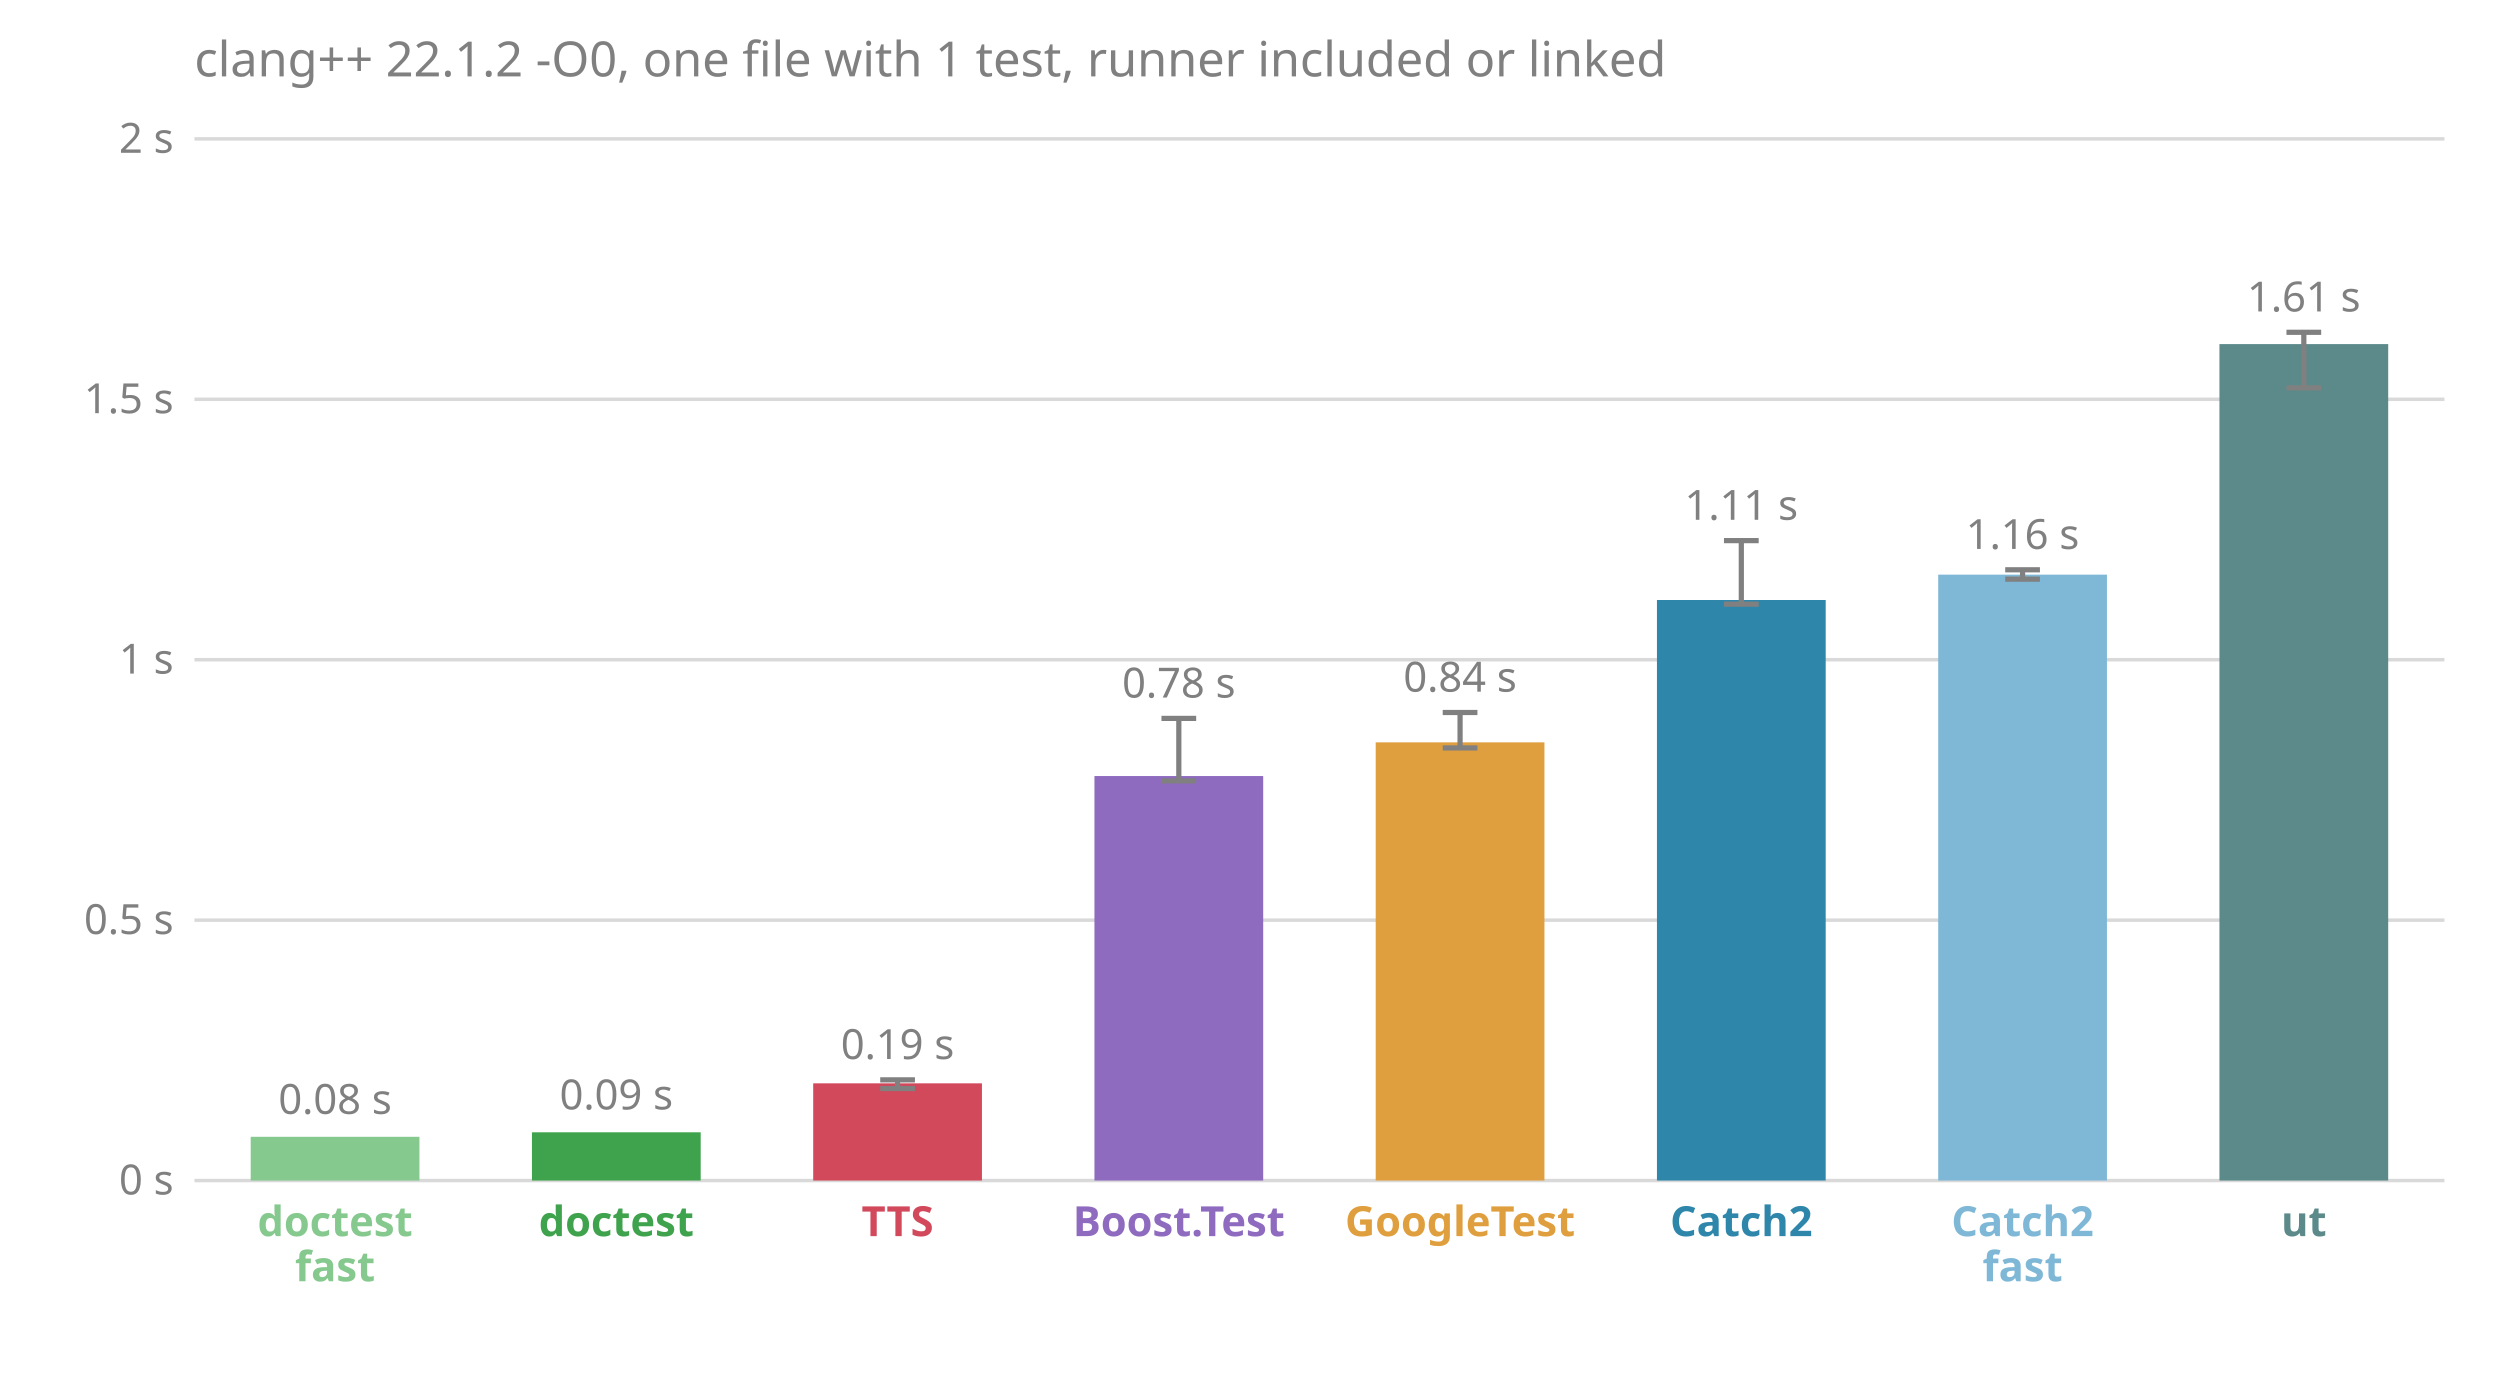
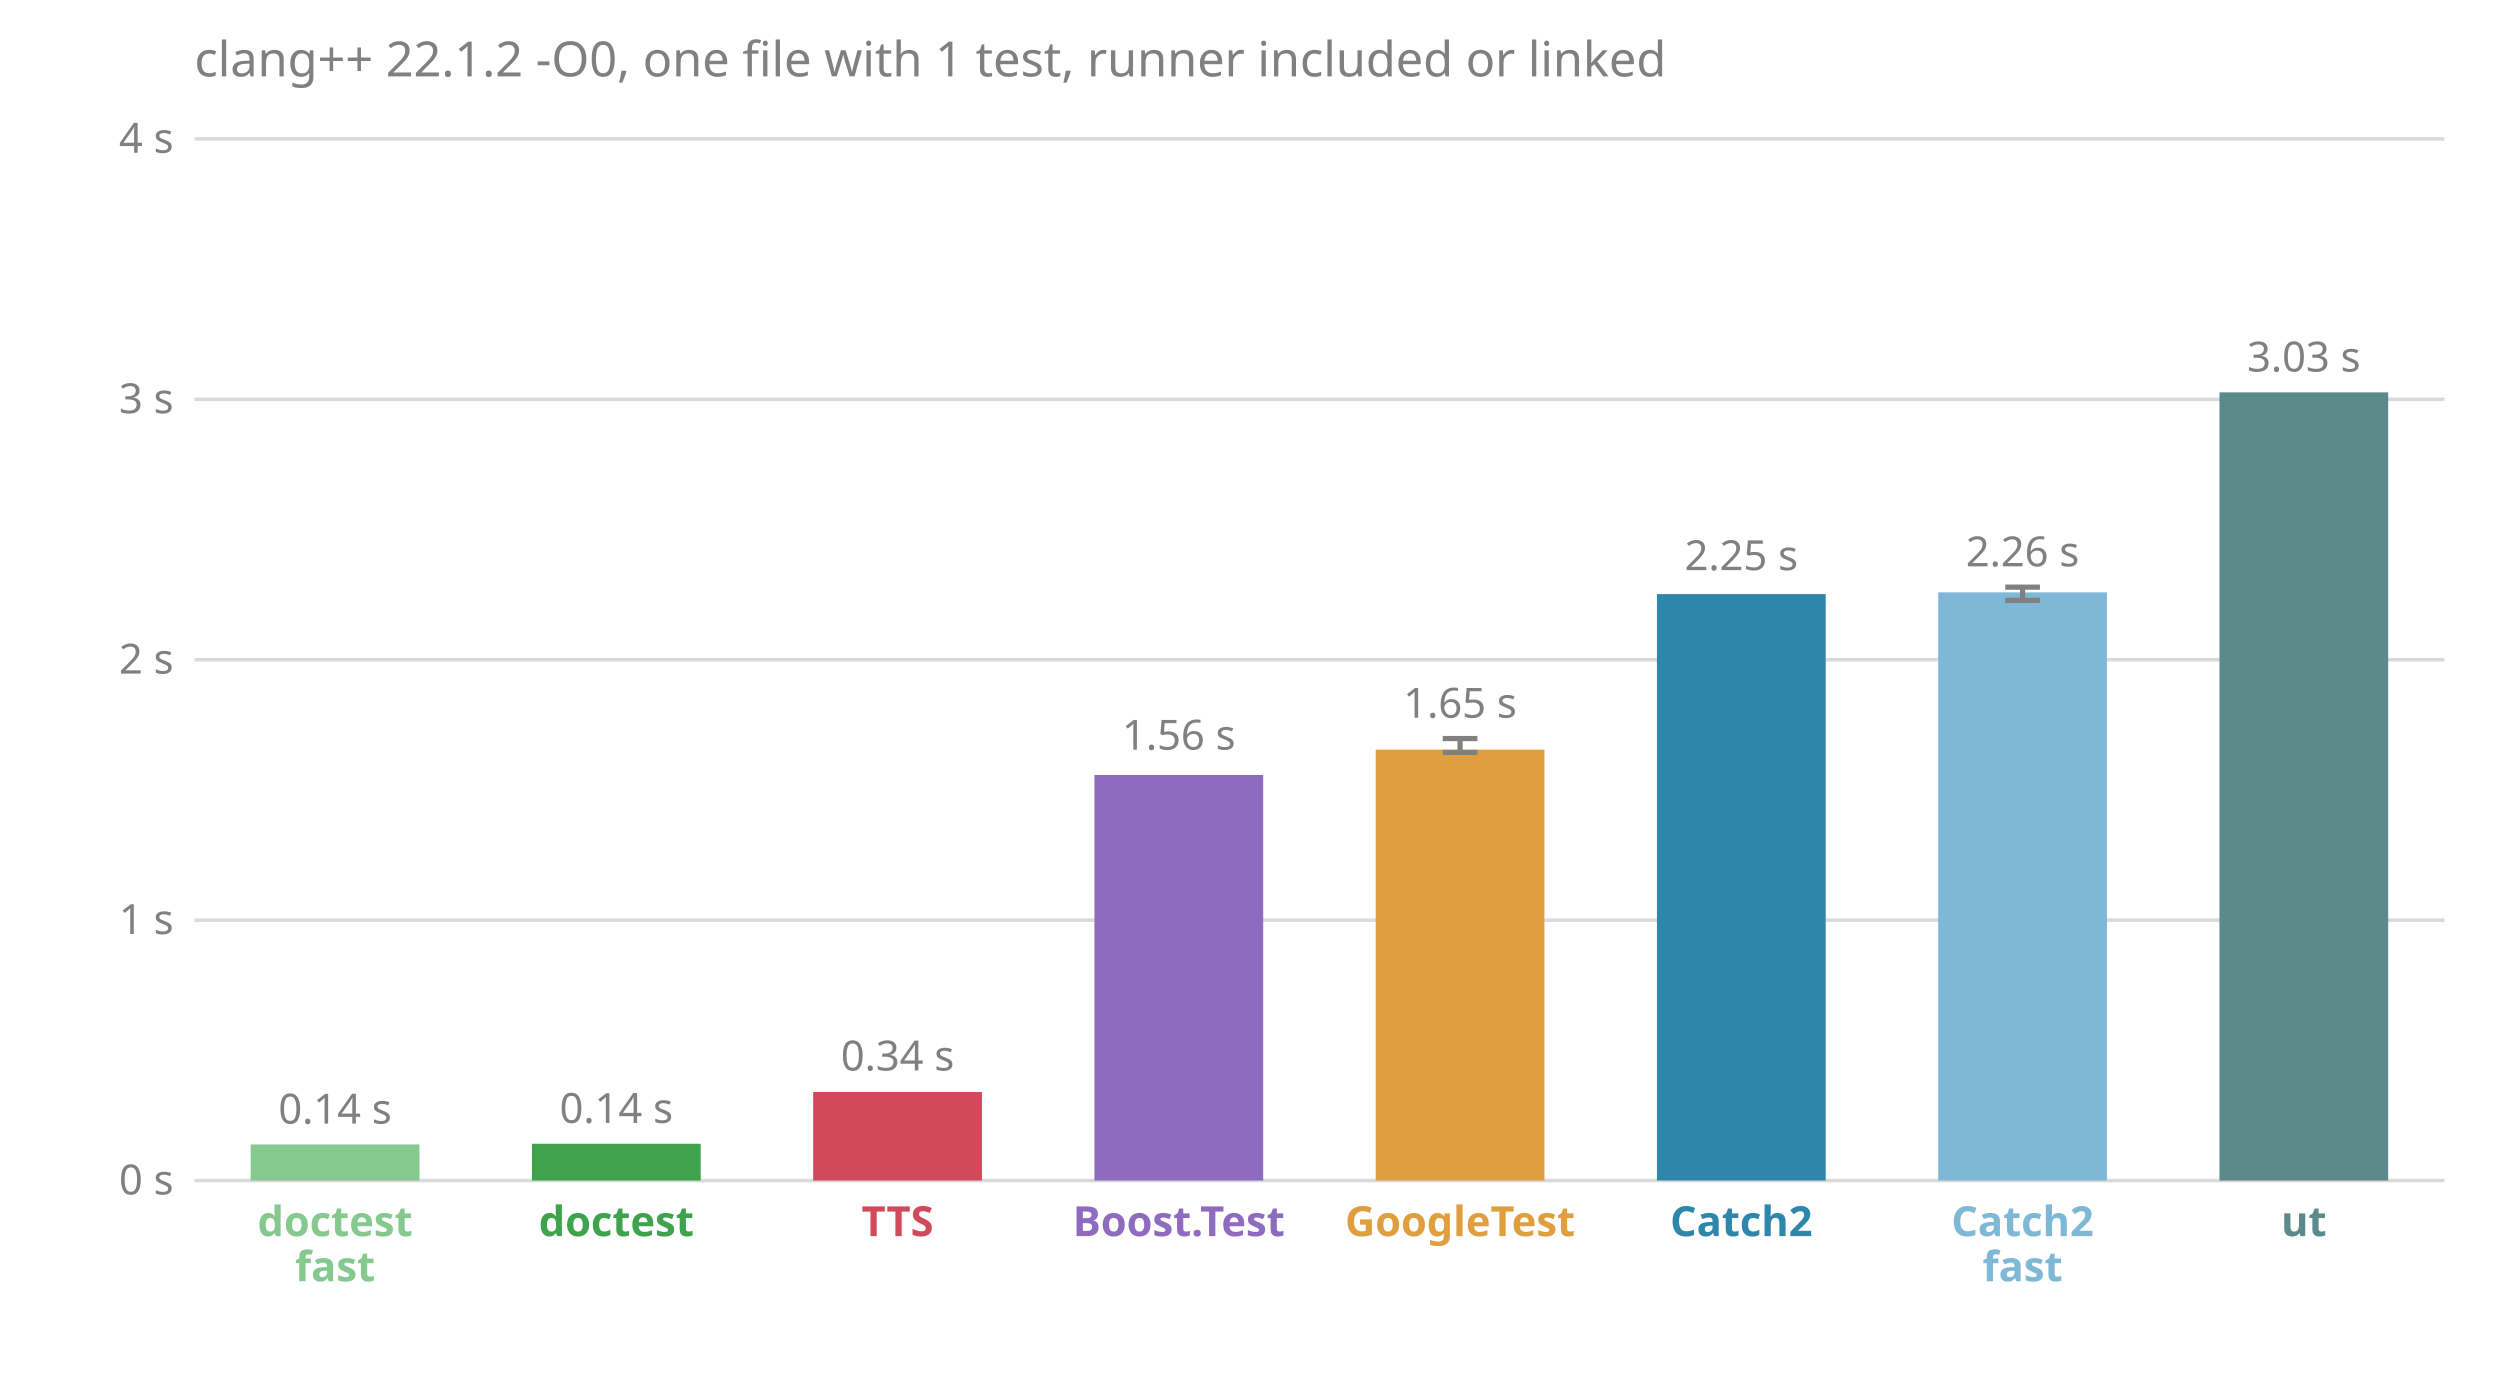
<svg xmlns="http://www.w3.org/2000/svg" viewBox="0 0 720 400" font-family="sans-serif" font-size="12">
  <text x="56.0" y="22.0" fill="#808080" font-size="14">clang++ 22.1.2 -O0, one file with 1 test, runner included or linked</text>
  <line x1="56.0" x2="704.0" y1="340.0" y2="340.0" stroke="#808080" stroke-opacity="0.3" />
  <text x="50.0" y="344.0" fill="#808080" text-anchor="end">0 s</text>
  <line x1="56.0" x2="704.0" y1="265.0" y2="265.0" stroke="#808080" stroke-opacity="0.3" />
-   <text x="50.0" y="269.0" fill="#808080" text-anchor="end">0.5 s</text>
+   <text x="50.0" y="269.0" fill="#808080" text-anchor="end">1 s</text>
  <line x1="56.0" x2="704.0" y1="190.0" y2="190.0" stroke="#808080" stroke-opacity="0.3" />
-   <text x="50.0" y="194.0" fill="#808080" text-anchor="end">1 s</text>
+   <text x="50.0" y="194.0" fill="#808080" text-anchor="end">2 s</text>
  <line x1="56.0" x2="704.0" y1="115.0" y2="115.0" stroke="#808080" stroke-opacity="0.3" />
-   <text x="50.0" y="119.0" fill="#808080" text-anchor="end">1.5 s</text>
+   <text x="50.0" y="119.0" fill="#808080" text-anchor="end">3 s</text>
  <line x1="56.0" x2="704.0" y1="40.0" y2="40.0" stroke="#808080" stroke-opacity="0.3" />
-   <text x="50.0" y="44.0" fill="#808080" text-anchor="end">2 s</text>
-   <rect x="72.2" y="327.4" width="48.6" height="12.6" fill="#86c98e" />
-   <text x="96.5" y="320.8" fill="#808080" text-anchor="middle">0.08 s</text>
+   <text x="50.0" y="44.0" fill="#808080" text-anchor="end">4 s</text>
+   <rect x="72.2" y="329.6" width="48.6" height="10.4" fill="#86c98e" />
+   <text x="96.5" y="323.6" fill="#808080" text-anchor="middle">0.14 s</text>
  <text x="96.5" y="356.0" fill="#86c98e" font-weight="bold" text-anchor="middle">doctest</text>
  <text x="96.5" y="369.0" fill="#86c98e" font-weight="bold" text-anchor="middle">fast</text>
-   <rect x="153.2" y="326.1" width="48.6" height="13.9" fill="#3fa34d" />
-   <text x="177.5" y="319.5" fill="#808080" text-anchor="middle">0.09 s</text>
+   <rect x="153.2" y="329.4" width="48.6" height="10.6" fill="#3fa34d" />
+   <text x="177.5" y="323.4" fill="#808080" text-anchor="middle">0.14 s</text>
  <text x="177.5" y="356.0" fill="#3fa34d" font-weight="bold" text-anchor="middle">doctest</text>
-   <rect x="234.2" y="312.0" width="48.6" height="28.0" fill="#d1495b" />
-   <line x1="258.5" x2="258.5" y1="313.5" y2="311.0" stroke="#808080" stroke-width="1.5" />
-   <line x1="253.5" x2="263.5" y1="313.5" y2="313.5" stroke="#808080" stroke-width="1.5" />
-   <line x1="253.5" x2="263.5" y1="311.0" y2="311.0" stroke="#808080" stroke-width="1.5" />
-   <text x="258.5" y="305.0" fill="#808080" text-anchor="middle">0.19 s</text>
+   <rect x="234.2" y="314.5" width="48.6" height="25.5" fill="#d1495b" />
+   <text x="258.5" y="308.3" fill="#808080" text-anchor="middle">0.34 s</text>
  <text x="258.5" y="356.0" fill="#d1495b" font-weight="bold" text-anchor="middle">TTS</text>
-   <rect x="315.2" y="223.5" width="48.6" height="116.5" fill="#8e6bbf" />
-   <line x1="339.5" x2="339.5" y1="224.9" y2="206.9" stroke="#808080" stroke-width="1.5" />
-   <line x1="334.5" x2="344.5" y1="224.9" y2="224.9" stroke="#808080" stroke-width="1.5" />
-   <line x1="334.5" x2="344.5" y1="206.9" y2="206.9" stroke="#808080" stroke-width="1.5" />
-   <text x="339.5" y="200.9" fill="#808080" text-anchor="middle">0.78 s</text>
+   <rect x="315.2" y="223.2" width="48.6" height="116.8" fill="#8e6bbf" />
+   <text x="339.5" y="215.9" fill="#808080" text-anchor="middle">1.56 s</text>
  <text x="339.5" y="356.0" fill="#8e6bbf" font-weight="bold" text-anchor="middle">Boost.Test</text>
-   <rect x="396.2" y="213.8" width="48.6" height="126.2" fill="#e09f3e" />
-   <line x1="420.5" x2="420.5" y1="215.4" y2="205.2" stroke="#808080" stroke-width="1.5" />
-   <line x1="415.5" x2="425.5" y1="215.4" y2="215.4" stroke="#808080" stroke-width="1.5" />
-   <line x1="415.5" x2="425.5" y1="205.2" y2="205.2" stroke="#808080" stroke-width="1.5" />
-   <text x="420.5" y="199.2" fill="#808080" text-anchor="middle">0.84 s</text>
+   <rect x="396.2" y="215.9" width="48.6" height="124.1" fill="#e09f3e" />
+   <line x1="420.5" x2="420.5" y1="216.7" y2="212.7" stroke="#808080" stroke-width="1.5" />
+   <line x1="415.5" x2="425.5" y1="216.7" y2="216.7" stroke="#808080" stroke-width="1.5" />
+   <line x1="415.5" x2="425.5" y1="212.7" y2="212.7" stroke="#808080" stroke-width="1.5" />
+   <text x="420.5" y="206.7" fill="#808080" text-anchor="middle">1.65 s</text>
  <text x="420.5" y="356.0" fill="#e09f3e" font-weight="bold" text-anchor="middle">GoogleTest</text>
-   <rect x="477.2" y="172.8" width="48.6" height="167.2" fill="#2e86ab" />
-   <line x1="501.5" x2="501.5" y1="174.0" y2="155.7" stroke="#808080" stroke-width="1.5" />
-   <line x1="496.5" x2="506.5" y1="174.0" y2="174.0" stroke="#808080" stroke-width="1.5" />
-   <line x1="496.5" x2="506.5" y1="155.7" y2="155.7" stroke="#808080" stroke-width="1.5" />
-   <text x="501.5" y="149.7" fill="#808080" text-anchor="middle">1.11 s</text>
+   <rect x="477.2" y="171.1" width="48.6" height="168.9" fill="#2e86ab" />
+   <text x="501.5" y="164.2" fill="#808080" text-anchor="middle">2.25 s</text>
  <text x="501.5" y="356.0" fill="#2e86ab" font-weight="bold" text-anchor="middle">Catch2</text>
-   <rect x="558.2" y="165.5" width="48.6" height="174.5" fill="#7fb8d6" />
-   <line x1="582.5" x2="582.5" y1="166.8" y2="164.1" stroke="#808080" stroke-width="1.5" />
-   <line x1="577.5" x2="587.5" y1="166.8" y2="166.8" stroke="#808080" stroke-width="1.5" />
-   <line x1="577.5" x2="587.5" y1="164.1" y2="164.1" stroke="#808080" stroke-width="1.5" />
-   <text x="582.5" y="158.1" fill="#808080" text-anchor="middle">1.16 s</text>
+   <rect x="558.2" y="170.6" width="48.6" height="169.4" fill="#7fb8d6" />
+   <line x1="582.5" x2="582.5" y1="172.9" y2="169.1" stroke="#808080" stroke-width="1.5" />
+   <line x1="577.5" x2="587.5" y1="172.9" y2="172.9" stroke="#808080" stroke-width="1.5" />
+   <line x1="577.5" x2="587.5" y1="169.1" y2="169.1" stroke="#808080" stroke-width="1.5" />
+   <text x="582.5" y="163.1" fill="#808080" text-anchor="middle">2.26 s</text>
  <text x="582.5" y="356.0" fill="#7fb8d6" font-weight="bold" text-anchor="middle">Catch2</text>
  <text x="582.5" y="369.0" fill="#7fb8d6" font-weight="bold" text-anchor="middle">fast</text>
-   <rect x="639.2" y="99.1" width="48.6" height="240.9" fill="#5c8a8a" />
-   <line x1="663.5" x2="663.5" y1="111.7" y2="95.7" stroke="#808080" stroke-width="1.5" />
-   <line x1="658.5" x2="668.5" y1="111.7" y2="111.7" stroke="#808080" stroke-width="1.5" />
-   <line x1="658.5" x2="668.5" y1="95.7" y2="95.7" stroke="#808080" stroke-width="1.5" />
-   <text x="663.5" y="89.7" fill="#808080" text-anchor="middle">1.61 s</text>
+   <rect x="639.2" y="113.0" width="48.6" height="227.0" fill="#5c8a8a" />
+   <text x="663.5" y="107.0" fill="#808080" text-anchor="middle">3.03 s</text>
  <text x="663.5" y="356.0" fill="#5c8a8a" font-weight="bold" text-anchor="middle">ut</text>
</svg>
